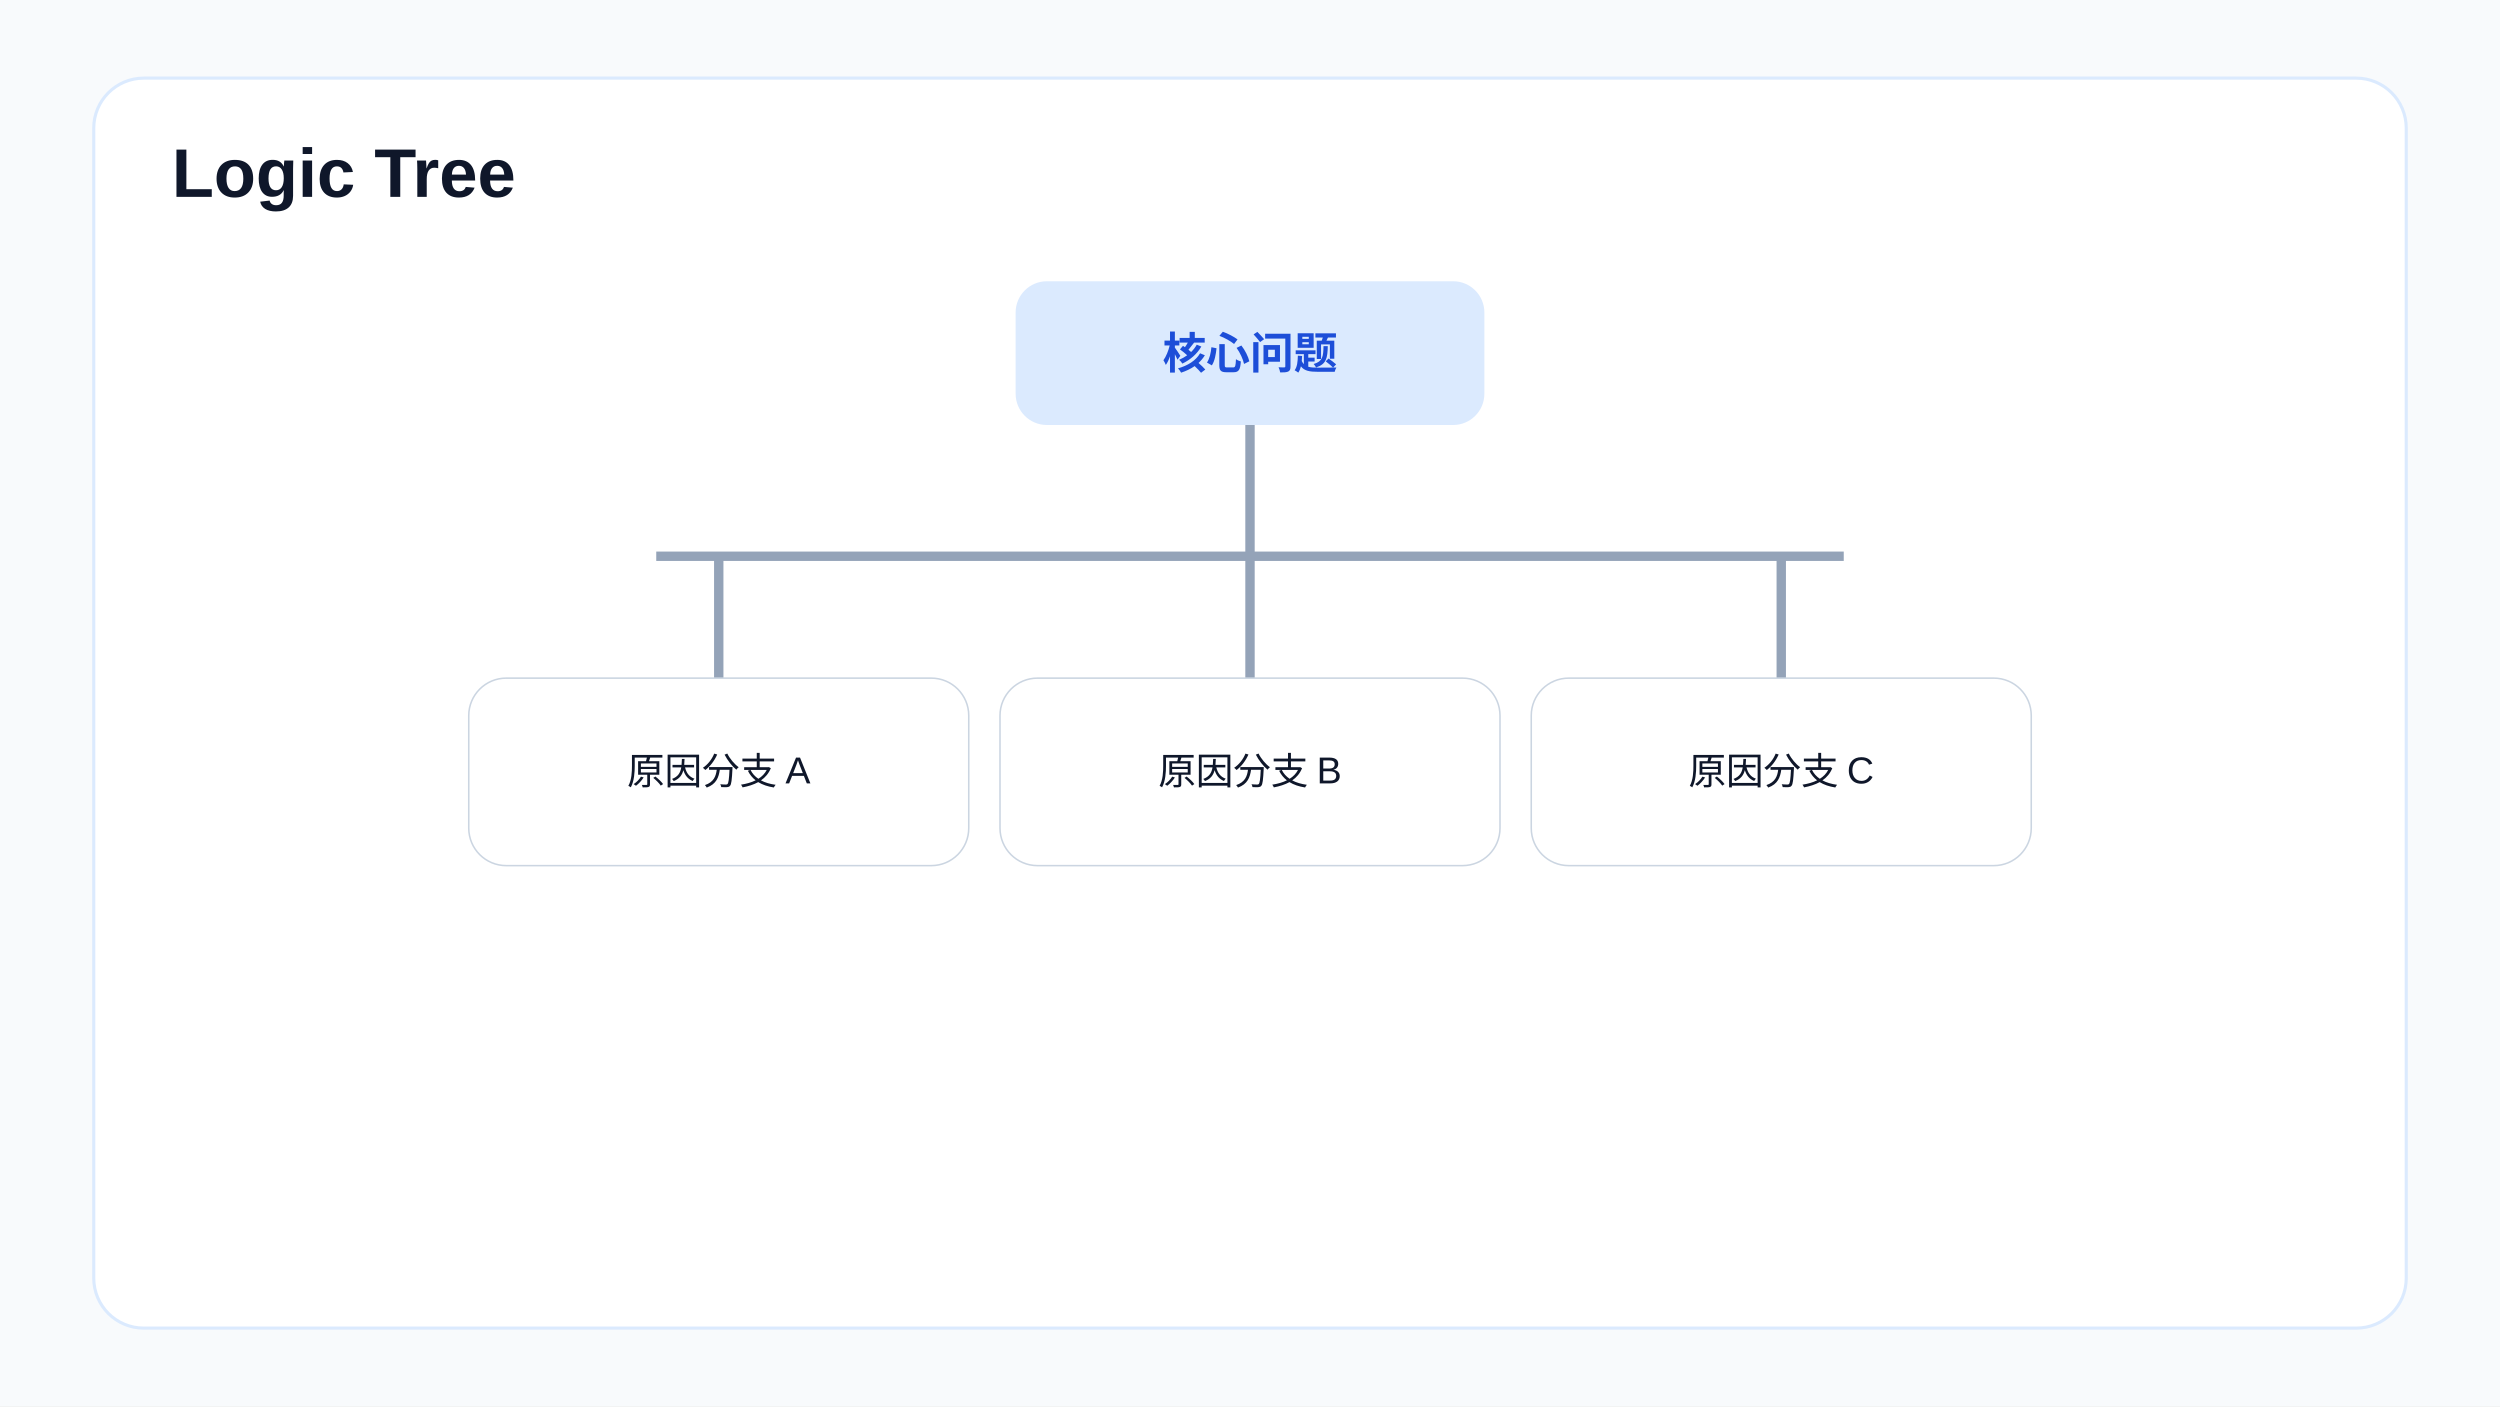
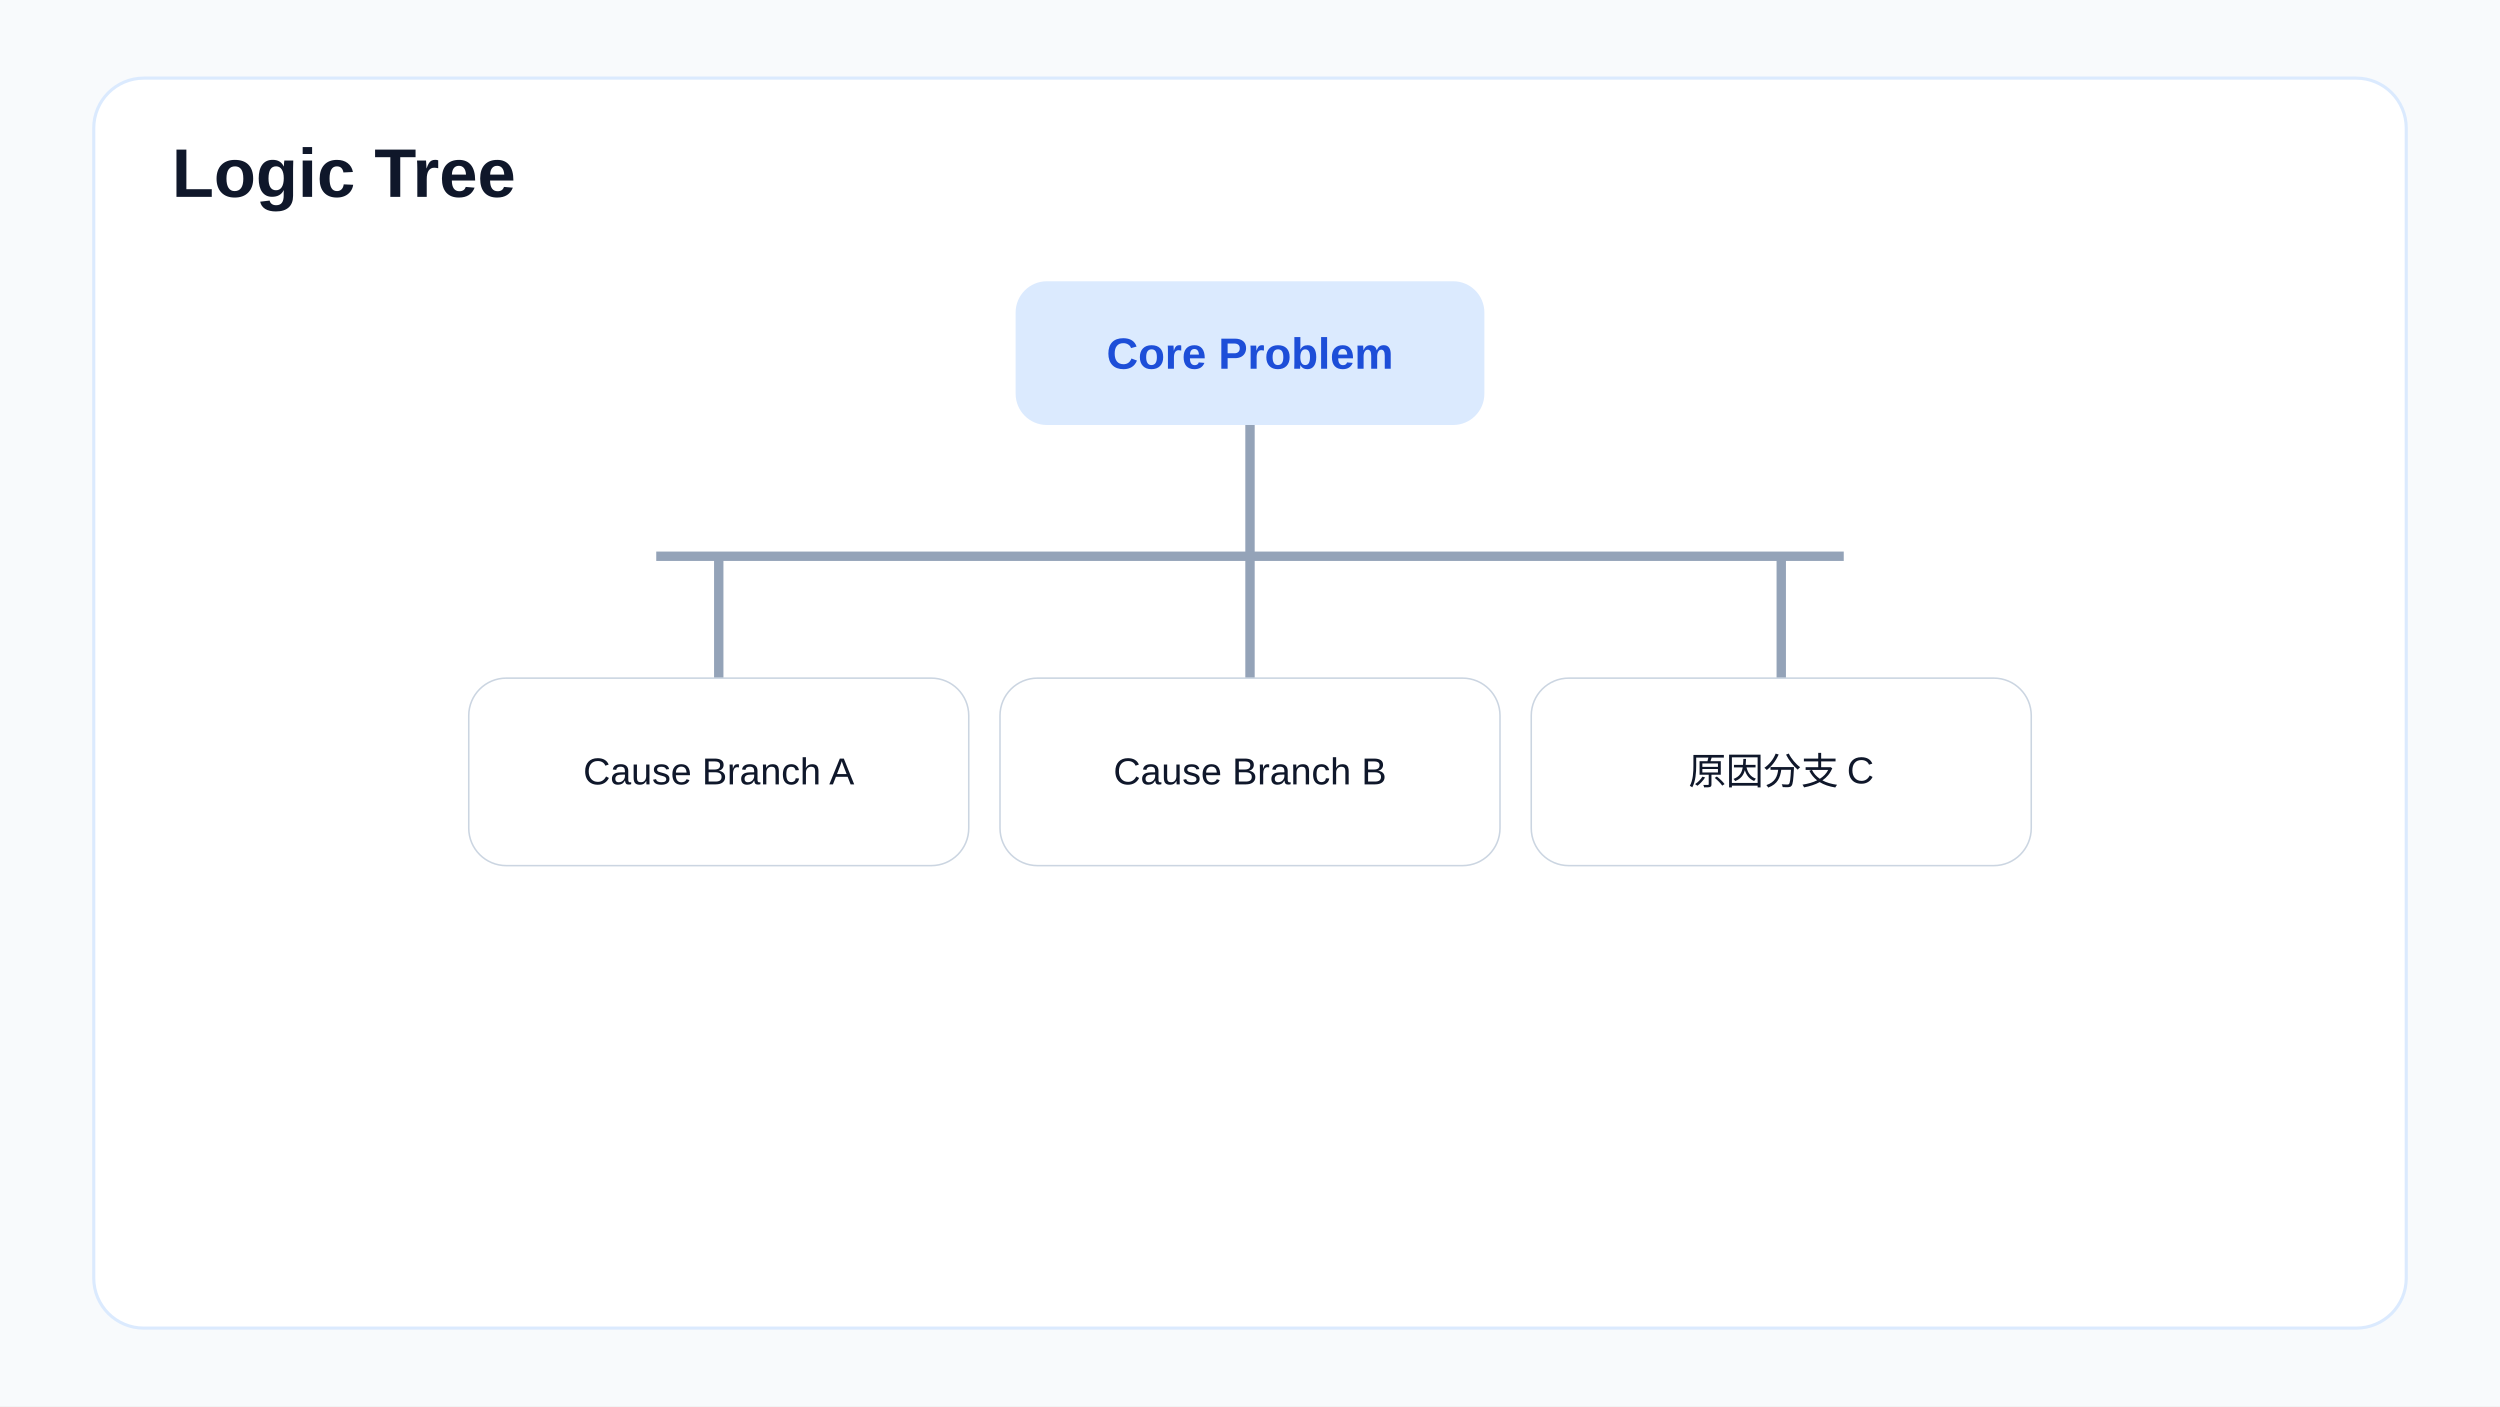
<svg xmlns="http://www.w3.org/2000/svg" width="1600" height="900" viewBox="0 0 1600 900">
  <rect width="1600" height="900" fill="#f8fafc" />
  <rect x="60" y="50" width="1480" height="800" rx="32" fill="#ffffff" stroke="#dbeafe" stroke-width="2" />
  <text x="110" y="126" fill="#0f172a" font-size="44" font-family="Arial, sans-serif" font-weight="700">Logic Tree</text>
  <rect x="650" y="180" width="300" height="92" rx="20" fill="#dbeafe" />
-   <text x="800" y="236" text-anchor="middle" fill="#1d4ed8" font-size="28" font-family="Arial, sans-serif" font-weight="700">核心问题</text>
+   <text x="800" y="236" text-anchor="middle" fill="#1d4ed8" font-size="28" font-family="Arial, sans-serif" font-weight="700">Core Problem</text>
  <line x1="800" y1="272" x2="800" y2="356" stroke="#94a3b8" stroke-width="6" />
  <line x1="420" y1="356" x2="1180" y2="356" stroke="#94a3b8" stroke-width="6" />
  <line x1="460" y1="356" x2="460" y2="434" stroke="#94a3b8" stroke-width="6" />
  <line x1="800" y1="356" x2="800" y2="434" stroke="#94a3b8" stroke-width="6" />
  <line x1="1140" y1="356" x2="1140" y2="434" stroke="#94a3b8" stroke-width="6" />
  <rect x="300" y="434" width="320" height="120" rx="24" fill="#ffffff" stroke="#cbd5e1" />
  <rect x="640" y="434" width="320" height="120" rx="24" fill="#ffffff" stroke="#cbd5e1" />
  <rect x="980" y="434" width="320" height="120" rx="24" fill="#ffffff" stroke="#cbd5e1" />
-   <text x="460" y="502" text-anchor="middle" fill="#0f172a" font-size="24" font-family="Arial, sans-serif">原因分支 A</text>
-   <text x="800" y="502" text-anchor="middle" fill="#0f172a" font-size="24" font-family="Arial, sans-serif">原因分支 B</text>
+   <text x="460" y="502" text-anchor="middle" fill="#0f172a" font-size="24" font-family="Arial, sans-serif">Cause Branch A</text>
+   <text x="800" y="502" text-anchor="middle" fill="#0f172a" font-size="24" font-family="Arial, sans-serif">Cause Branch B</text>
  <text x="1140" y="502" text-anchor="middle" fill="#0f172a" font-size="24" font-family="Arial, sans-serif">原因分支 C</text>
</svg>
